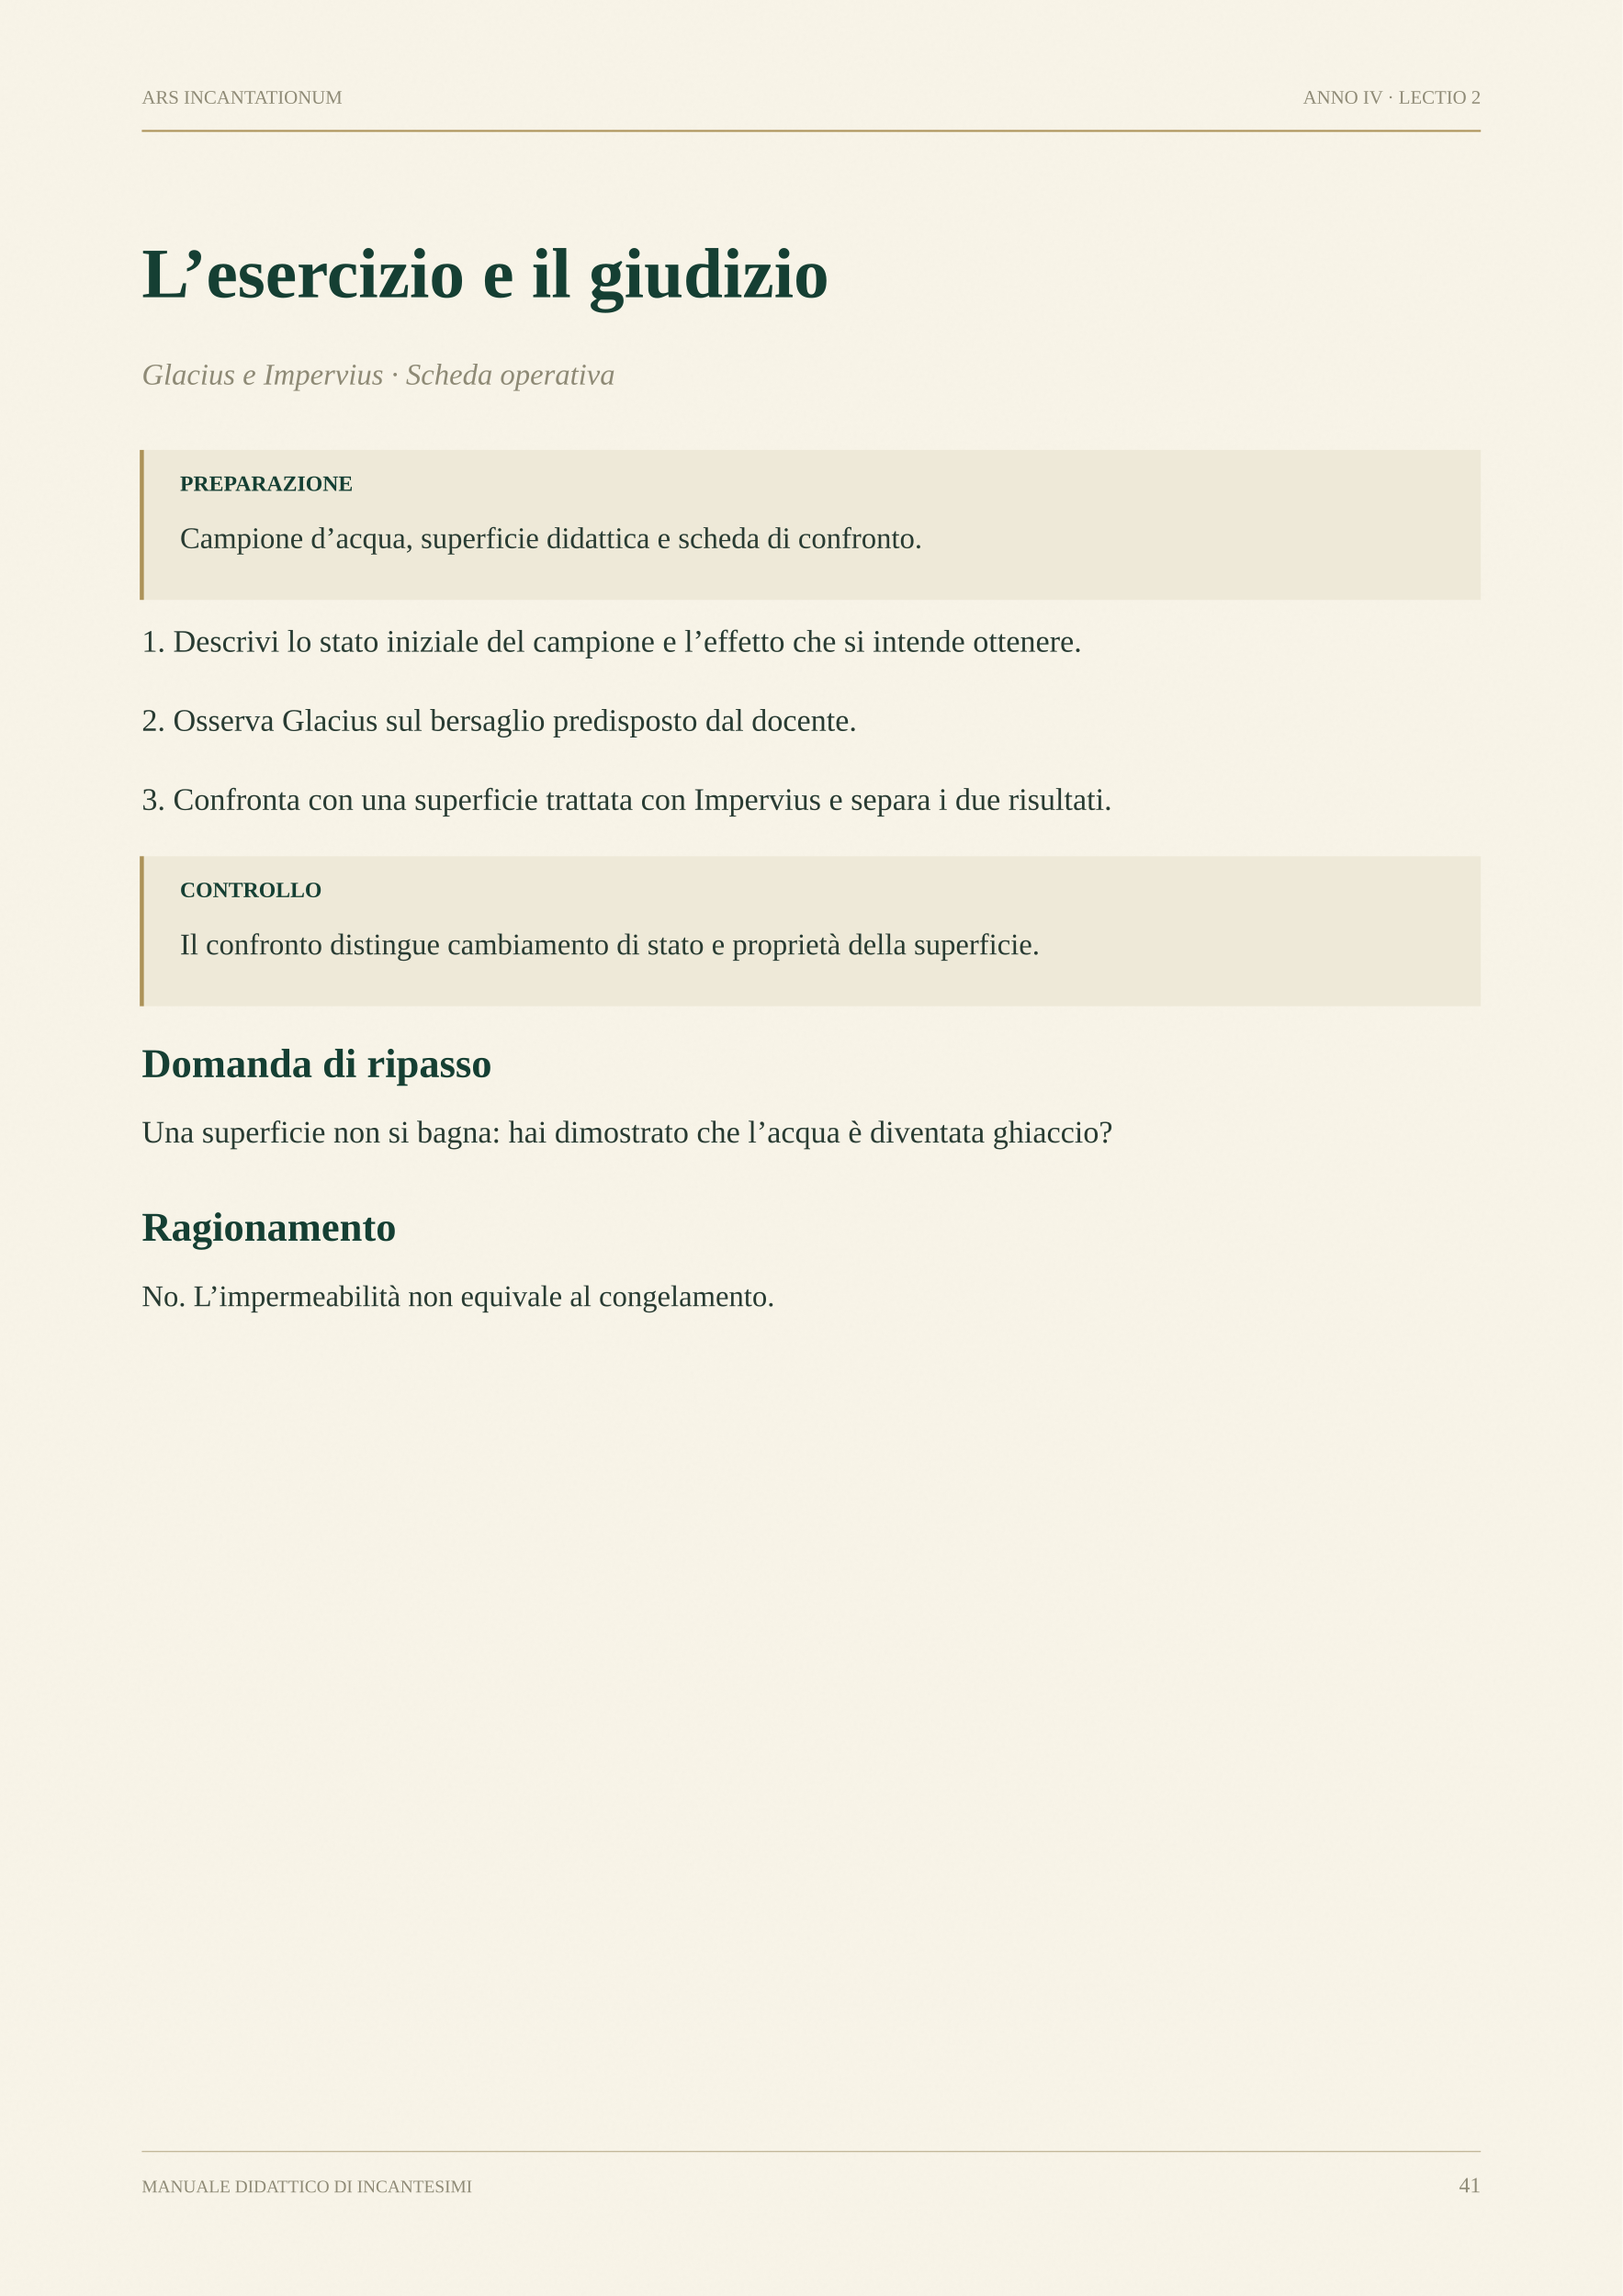
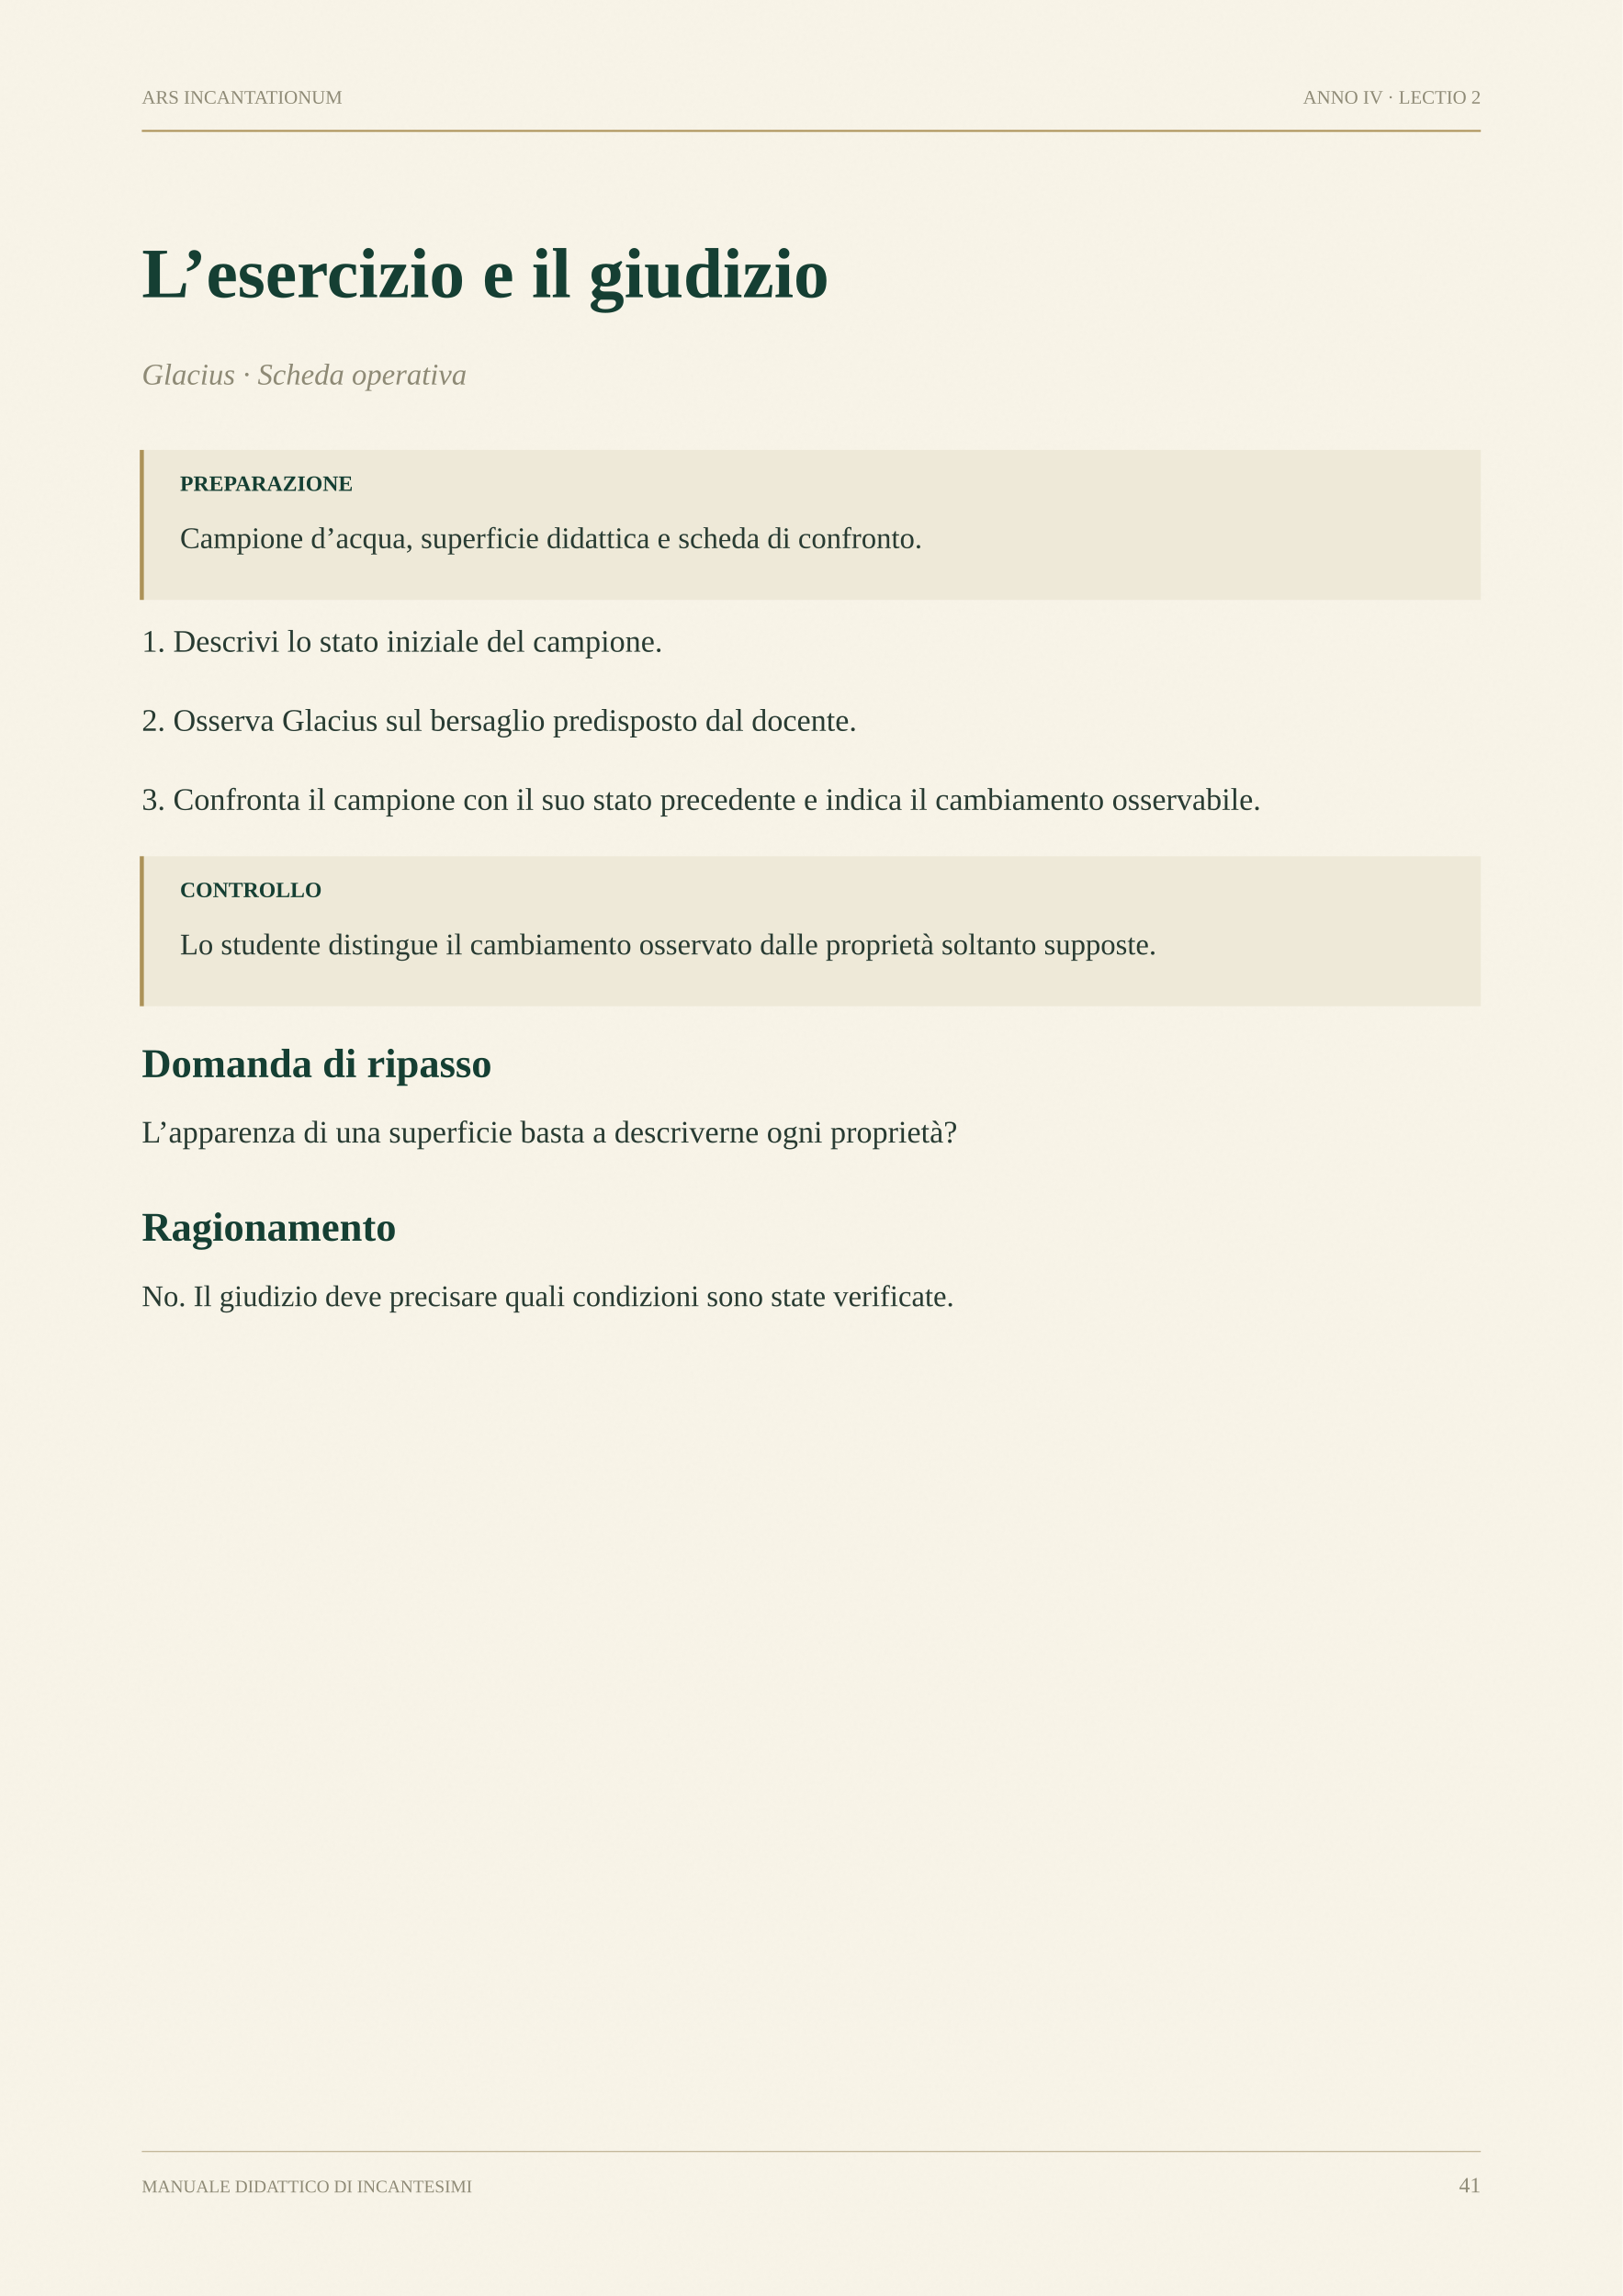
<svg xmlns="http://www.w3.org/2000/svg" width="595" height="842" viewBox="0 0 595 842">
  <defs>
    <filter id="grain">
      <feTurbulence type="fractalNoise" baseFrequency=".7" numOctaves="3" stitchTiles="stitch" />
      <feColorMatrix type="saturate" values="0" />
    </filter>
    <pattern id="paper" width="595" height="842" patternUnits="userSpaceOnUse">
      <rect width="595" height="842" filter="url(#grain)" opacity=".17" />
    </pattern>
    <linearGradient id="leather">
      <stop stop-color="#072a22" />
      <stop offset=".12" stop-color="#19483b" />
      <stop offset=".6" stop-color="#103c30" />
      <stop offset="1" stop-color="#05261e" />
    </linearGradient>
  </defs>
  <rect width="595" height="842" fill="#f8f4e8" />
  <rect width="595" height="842" fill="url(#paper)" opacity=".17" />
  <text x="52" y="38" font-family="Georgia, Times New Roman, serif" font-size="7" fill="#8e8a76">ARS INCANTATIONUM</text>
  <text x="543" y="38" font-family="Georgia, Times New Roman, serif" font-size="7" fill="#8e8a76" text-anchor="end">ANNO IV · LECTIO 2</text>
  <path d="M52 48H543" stroke="#ac9258" stroke-width=".7" />
  <text x="52" y="109" font-family="Georgia, Times New Roman, serif" font-size="26" fill="#153f33" font-weight="bold">L’esercizio e il giudizio</text>
-   <text x="52" y="141" font-family="Georgia, Times New Roman, serif" font-size="11" fill="#8e8a76" font-style="italic">Glacius e Impervius · Scheda operativa</text>
+   <text x="52" y="141" font-family="Georgia, Times New Roman, serif" font-size="11" fill="#8e8a76" font-style="italic">Glacius · Scheda operativa</text>
  <rect x="52" y="165" width="491" height="55" fill="#eee9d8" />
  <path d="M52 165v55" stroke="#ac9258" stroke-width="1.5" />
  <text x="66" y="180" font-family="Georgia, Times New Roman, serif" font-size="8" fill="#153f33" font-weight="bold">PREPARAZIONE</text>
  <text x="66" y="201" font-family="Georgia, Times New Roman, serif" font-size="11" fill="#283b32">Campione d’acqua, superficie didattica e scheda di confronto.</text>
-   <text x="52" y="239" font-family="Georgia, Times New Roman, serif" font-size="11.5" fill="#283b32">1. Descrivi lo stato iniziale del campione e l’effetto che si intende ottenere.</text>
+   <text x="52" y="239" font-family="Georgia, Times New Roman, serif" font-size="11.5" fill="#283b32">1. Descrivi lo stato iniziale del campione.</text>
  <text x="52" y="268" font-family="Georgia, Times New Roman, serif" font-size="11.5" fill="#283b32">2. Osserva Glacius sul bersaglio predisposto dal docente.</text>
-   <text x="52" y="297" font-family="Georgia, Times New Roman, serif" font-size="11.5" fill="#283b32">3. Confronta con una superficie trattata con Impervius e separa i due risultati.</text>
+   <text x="52" y="297" font-family="Georgia, Times New Roman, serif" font-size="11.5" fill="#283b32">3. Confronta il campione con il suo stato precedente e indica il cambiamento osservabile.</text>
  <rect x="52" y="314" width="491" height="55" fill="#eee9d8" />
  <path d="M52 314v55" stroke="#ac9258" stroke-width="1.5" />
  <text x="66" y="329" font-family="Georgia, Times New Roman, serif" font-size="8" fill="#153f33" font-weight="bold">CONTROLLO</text>
-   <text x="66" y="350" font-family="Georgia, Times New Roman, serif" font-size="11" fill="#283b32">Il confronto distingue cambiamento di stato e proprietà della superficie.</text>
+   <text x="66" y="350" font-family="Georgia, Times New Roman, serif" font-size="11" fill="#283b32">Lo studente distingue il cambiamento osservato dalle proprietà soltanto supposte.</text>
  <text x="52" y="395" font-family="Georgia, Times New Roman, serif" font-size="15" fill="#153f33" font-weight="bold">Domanda di ripasso</text>
-   <text x="52" y="419" font-family="Georgia, Times New Roman, serif" font-size="11.5" fill="#283b32">Una superficie non si bagna: hai dimostrato che l’acqua è diventata ghiaccio?</text>
+   <text x="52" y="419" font-family="Georgia, Times New Roman, serif" font-size="11.5" fill="#283b32">L’apparenza di una superficie basta a descriverne ogni proprietà?</text>
  <text x="52" y="455" font-family="Georgia, Times New Roman, serif" font-size="15" fill="#153f33" font-weight="bold">Ragionamento</text>
-   <text x="52" y="479" font-family="Georgia, Times New Roman, serif" font-size="11" fill="#283b32">No. L’impermeabilità non equivale al congelamento.</text>
+   <text x="52" y="479" font-family="Georgia, Times New Roman, serif" font-size="11" fill="#283b32">No. Il giudizio deve precisare quali condizioni sono state verificate.</text>
  <path d="M52 789H543" stroke="#c3b89b" stroke-width=".45" />
  <text x="52" y="804" font-family="Georgia, Times New Roman, serif" font-size="6.5" fill="#8e8a76">MANUALE DIDATTICO DI INCANTESIMI</text>
  <text x="543" y="804" font-family="Georgia, Times New Roman, serif" font-size="8" fill="#8e8a76" text-anchor="end">41</text>
</svg>
